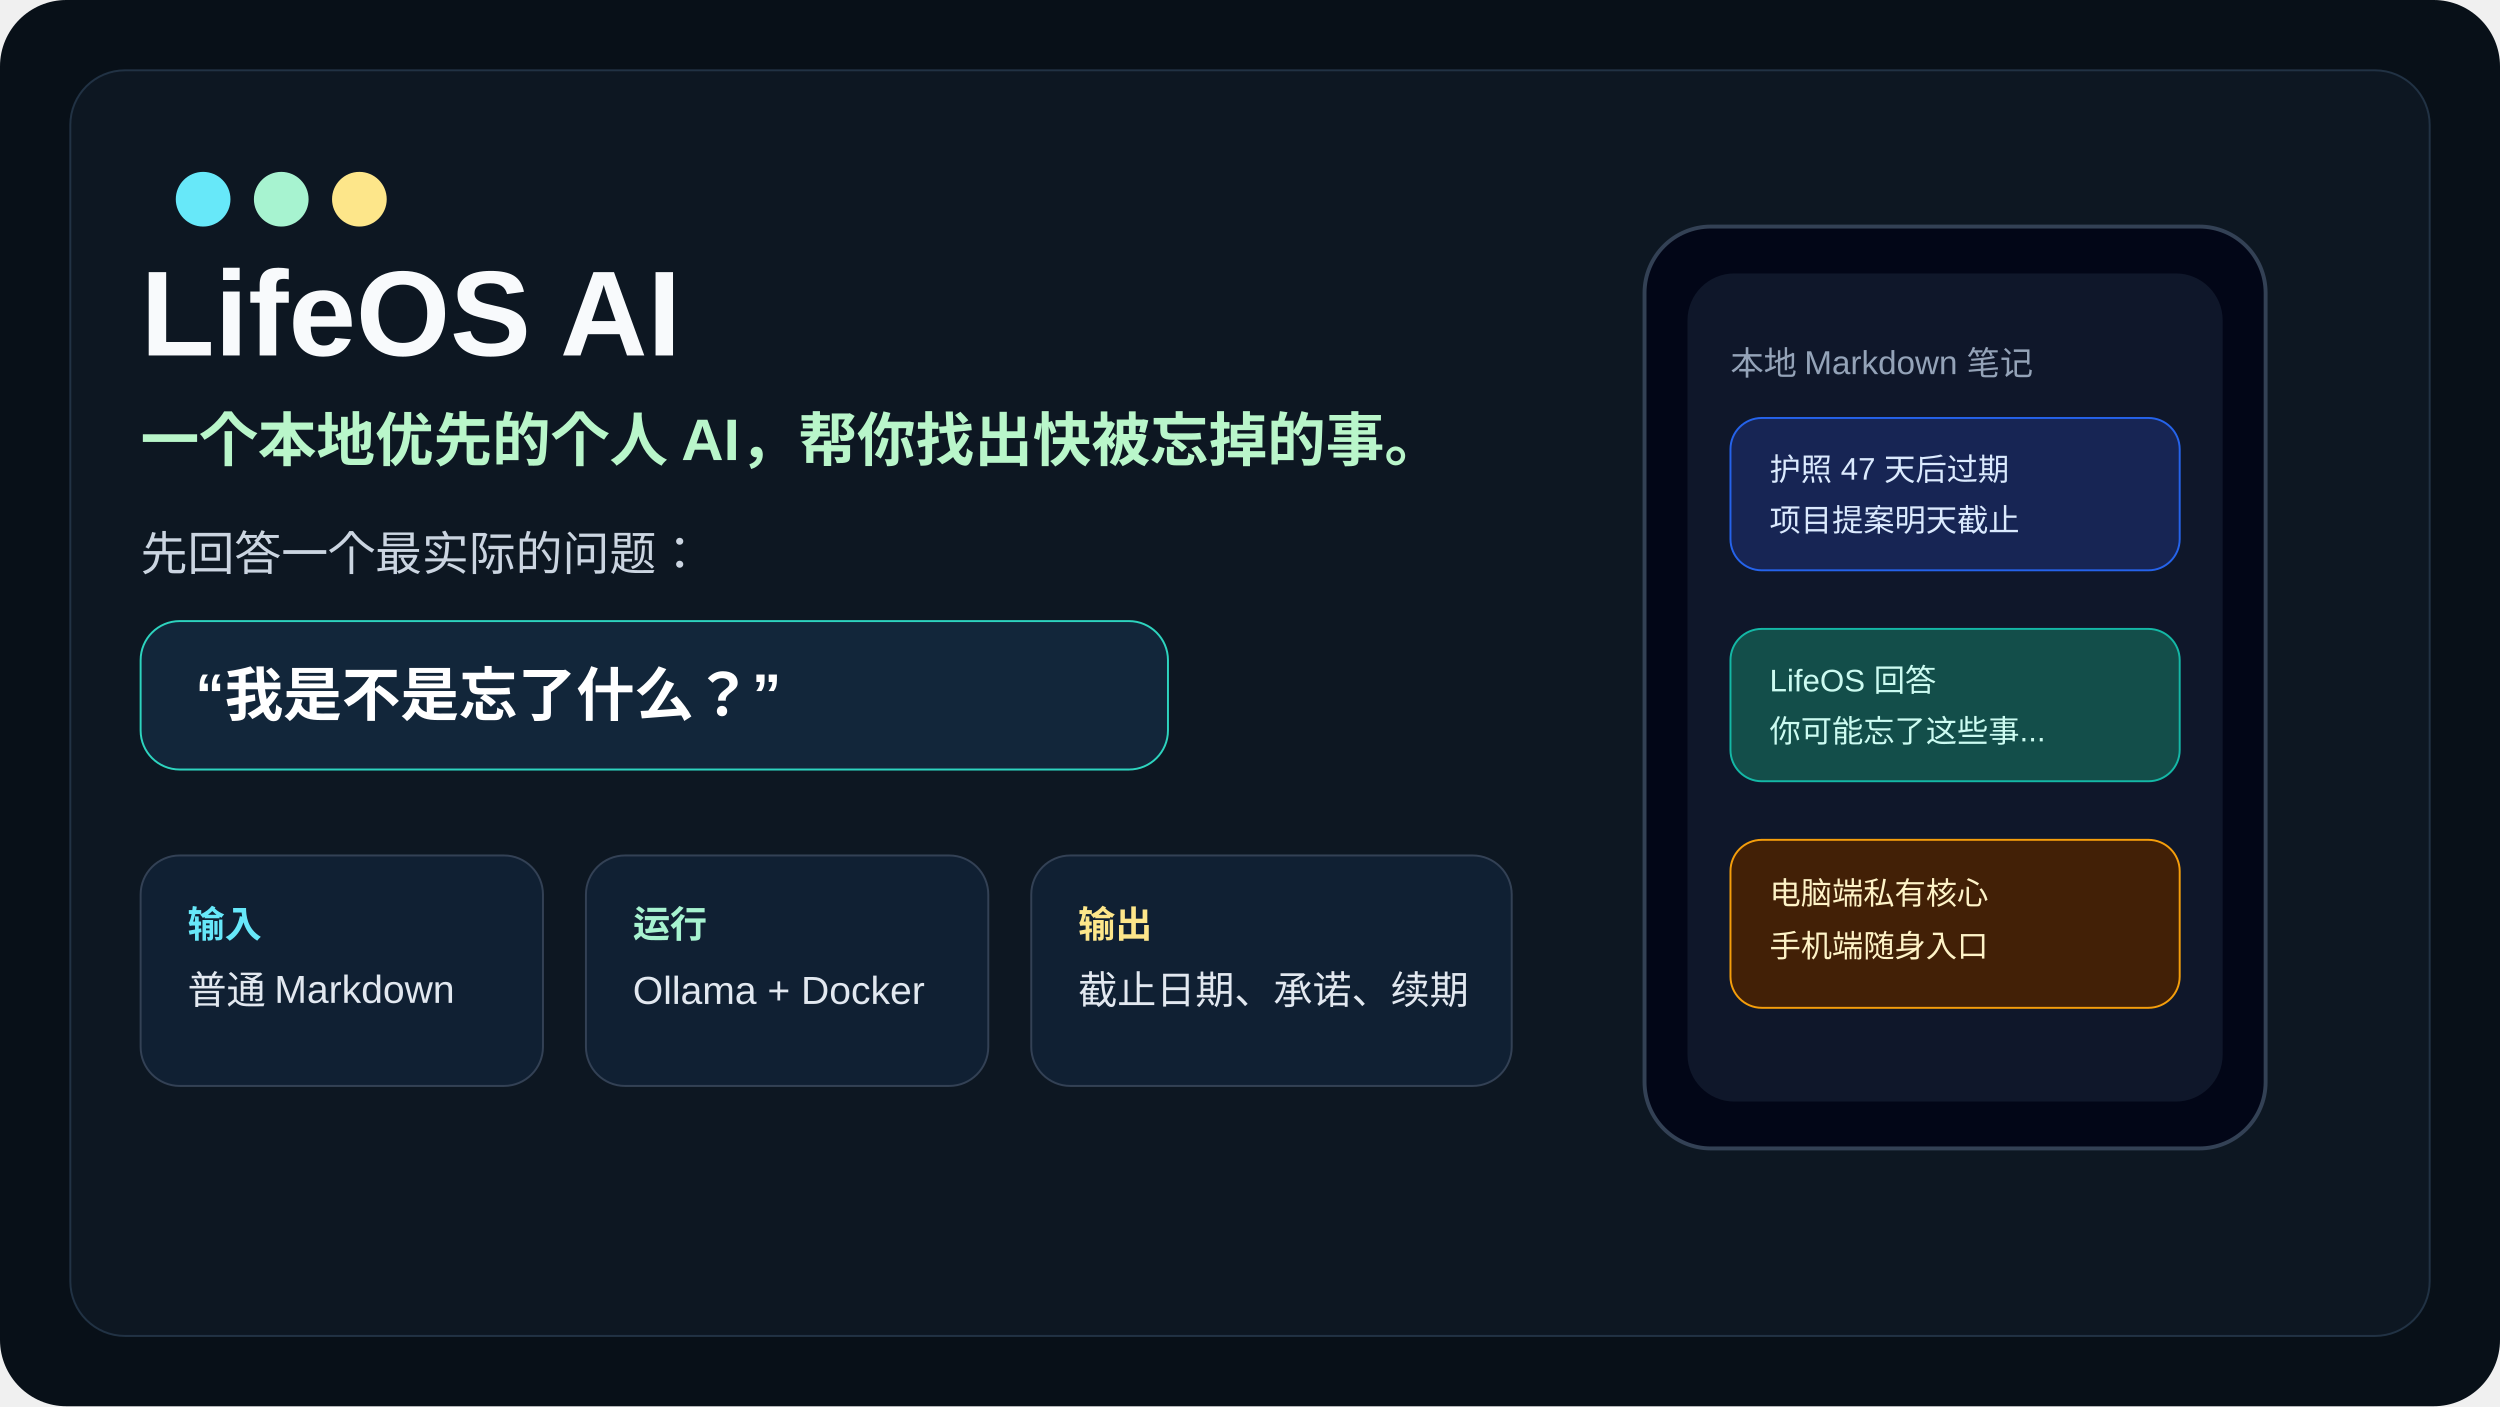
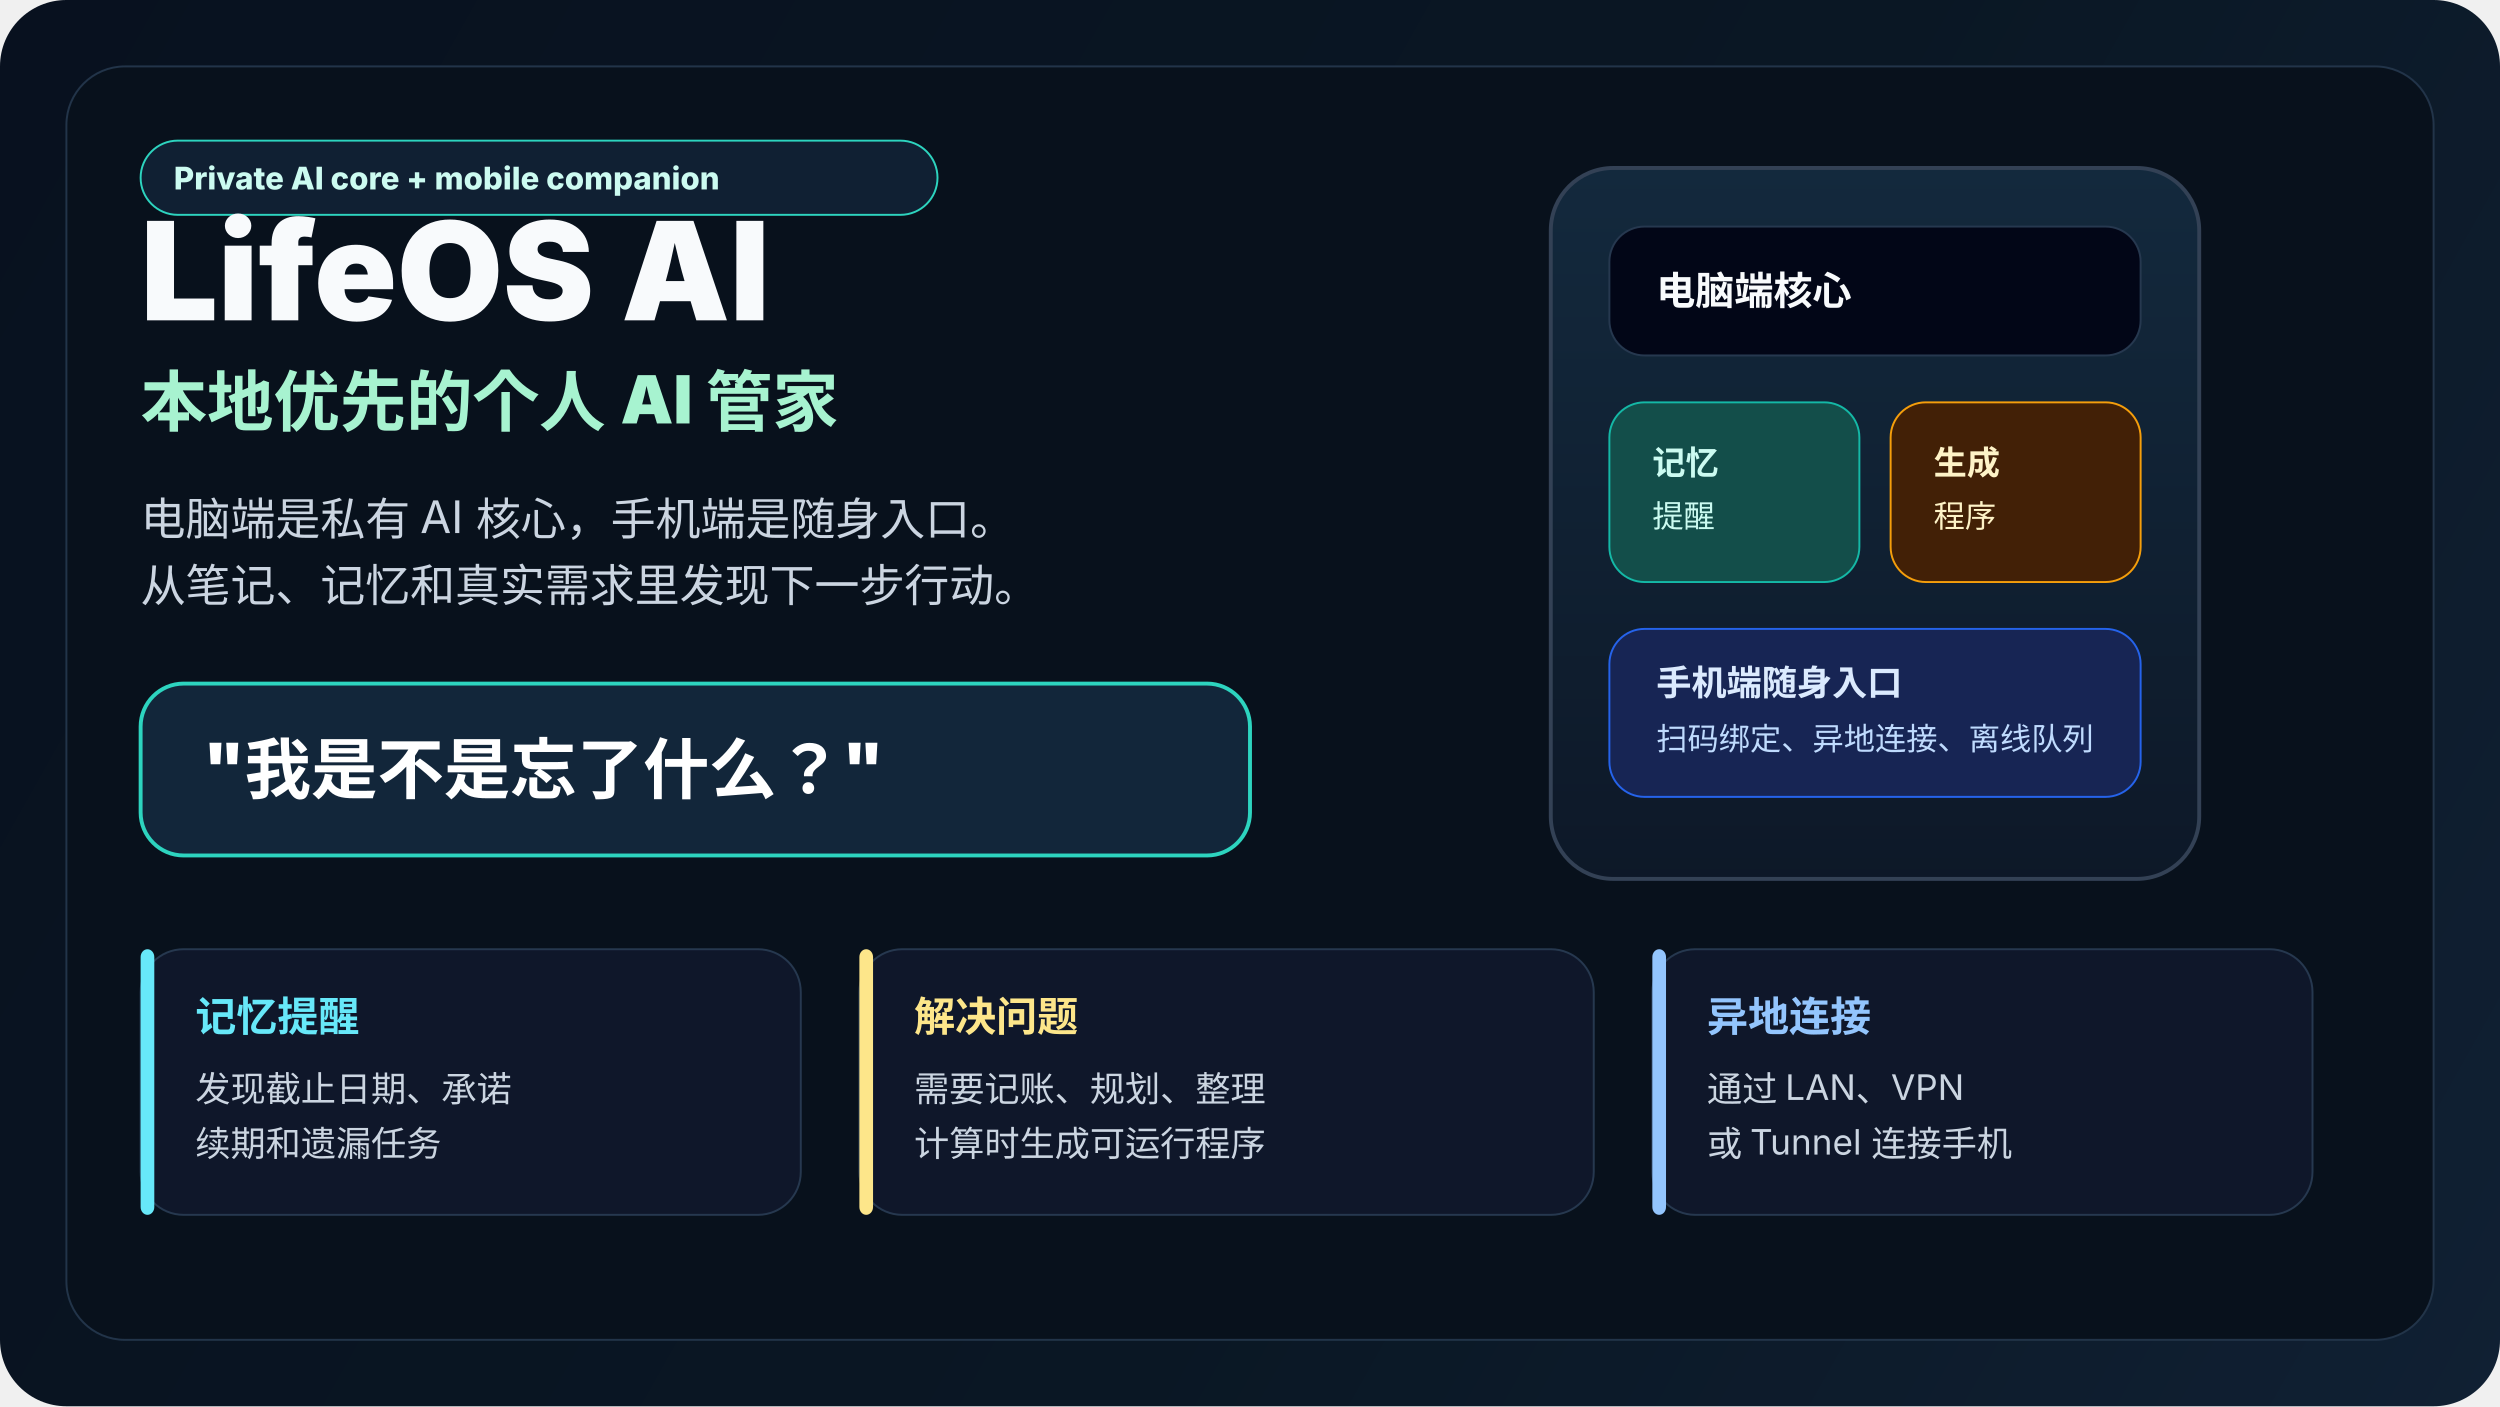
<svg xmlns="http://www.w3.org/2000/svg" width="1280" height="720" viewBox="0 0 1280 720" fill="none" role="img" aria-labelledby="title desc">
-   <rect width="1280" height="720" rx="34" fill="#081018" />
-   <rect x="36" y="36" width="1208" height="648" rx="28" fill="#0D1722" stroke="#213244" />
-   <circle cx="104" cy="102" r="14" fill="#67E8F9" />
-   <circle cx="144" cy="102" r="14" fill="#A7F3D0" />
-   <circle cx="184" cy="102" r="14" fill="#FDE68A" />
-   <text x="72" y="182" fill="#F8FAFC" font-family="PingFang SC, Microsoft YaHei, Arial, sans-serif" font-size="62" font-weight="800">LifeOS AI</text>
-   <text x="72" y="236" fill="#B9F6CA" font-family="PingFang SC, Microsoft YaHei, Arial, sans-serif" font-size="30" font-weight="700">一个本地优先的个人 AI，帮你找出快被忘掉的事。</text>
-   <text x="72" y="292" fill="#CBD5E1" font-family="PingFang SC, Microsoft YaHei, Arial, sans-serif" font-size="24">先回答一个最实际的问题：</text>
-   <rect x="72" y="318" width="526" height="76" rx="20" fill="#12263A" stroke="#2DD4BF" />
-   <text x="100" y="366" fill="#FFFFFF" font-family="PingFang SC, Microsoft YaHei, Arial, sans-serif" font-size="30" font-weight="800">“我是不是忘了什么？”</text>
-   <g transform="translate(72 438)">
-     <rect width="206" height="118" rx="20" fill="#102033" stroke="#334155" />
-     <text x="24" y="42" fill="#67E8F9" font-family="PingFang SC, Microsoft YaHei, Arial, sans-serif" font-size="19" font-weight="800">输入</text>
-     <text x="24" y="76" fill="#E2E8F0" font-family="PingFang SC, Microsoft YaHei, Arial, sans-serif" font-size="20">普通 Markdown</text>
+   <defs>
+     <linearGradient id="bg" x1="0" y1="0" x2="1280" y2="720" gradientUnits="userSpaceOnUse">
+       <stop stop-color="#08111F" />
+       <stop offset="0.58" stop-color="#0A1724" />
+       <stop offset="1" stop-color="#102033" />
+     </linearGradient>
+     <linearGradient id="panel" x1="0" y1="0" x2="0" y2="500" gradientUnits="userSpaceOnUse">
+       <stop stop-color="#13293D" />
+       <stop offset="1" stop-color="#0B1220" />
+     </linearGradient>
+   </defs>
+   <rect width="1280" height="720" rx="34" fill="url(#bg)" />
+   <rect x="34" y="34" width="1212" height="652" rx="30" fill="#08111C" stroke="#223449" />
+   <g>
+     <rect x="72" y="72" width="408" height="38" rx="19" fill="#102033" stroke="#2DD4BF" />
+     <text x="89" y="97" fill="#CCFBF1" font-family="Inter, Arial, Helvetica, sans-serif" font-size="16" font-weight="800">Private AI core + mobile companion</text>
  </g>
-   <g transform="translate(300 438)">
-     <rect width="206" height="118" rx="20" fill="#102033" stroke="#334155" />
-     <text x="24" y="42" fill="#A7F3D0" font-family="PingFang SC, Microsoft YaHei, Arial, sans-serif" font-size="19" font-weight="800">运行</text>
-     <text x="24" y="76" fill="#E2E8F0" font-family="PingFang SC, Microsoft YaHei, Arial, sans-serif" font-size="20">Ollama + Docker</text>
+   <text x="72" y="164" fill="#F8FAFC" font-family="Inter, Arial, Helvetica, sans-serif" font-size="70" font-weight="900">LifeOS AI</text>
+   <text x="72" y="218" fill="#A7F3D0" font-family="Inter, Arial, Helvetica, sans-serif" font-size="34" font-weight="850">本地优先的个人 AI 管家</text>
+   <text x="72" y="274" fill="#CBD5E1" font-family="Inter, Arial, Helvetica, sans-serif" font-size="23">电脑端是私有 AI 核心，手机端是随身入口。</text>
+   <text x="72" y="308" fill="#CBD5E1" font-family="Inter, Arial, Helvetica, sans-serif" font-size="23">从笔记、记忆和真实需求里发现下一步行动。</text>
+   <rect x="72" y="350" width="568" height="88" rx="22" fill="#12263A" stroke="#2DD4BF" stroke-width="2" />
+   <text x="104" y="405" fill="#FFFFFF" font-family="Inter, Arial, Helvetica, sans-serif" font-size="34" font-weight="900">"我是不是忘了什么？"</text>
+   <g transform="translate(72 486)">
+     <rect width="338" height="136" rx="22" fill="#0F172A" stroke="#26384F" />
+     <rect x="0" y="0" width="7" height="136" rx="4" fill="#67E8F9" />
+     <text x="28" y="42" fill="#67E8F9" font-family="Inter, Arial, Helvetica, sans-serif" font-size="21" font-weight="850">记忆提醒</text>
+     <text x="28" y="78" fill="#CBD5E1" font-family="Inter, Arial, Helvetica, sans-serif" font-size="18">发现截止日期、承诺</text>
+     <text x="28" y="106" fill="#CBD5E1" font-family="Inter, Arial, Helvetica, sans-serif" font-size="18">续期和遗漏任务</text>
  </g>
-   <g transform="translate(528 438)">
-     <rect width="246" height="118" rx="20" fill="#102033" stroke="#334155" />
-     <text x="24" y="42" fill="#FDE68A" font-family="PingFang SC, Microsoft YaHei, Arial, sans-serif" font-size="19" font-weight="800">输出</text>
-     <text x="24" y="76" fill="#E2E8F0" font-family="PingFang SC, Microsoft YaHei, Arial, sans-serif" font-size="20">截止日期、承诺、续期</text>
+   <g transform="translate(440 486)">
+     <rect width="376" height="136" rx="22" fill="#0F172A" stroke="#26384F" />
+     <rect x="0" y="0" width="7" height="136" rx="4" fill="#FDE68A" />
+     <text x="28" y="42" fill="#FDE68A" font-family="Inter, Arial, Helvetica, sans-serif" font-size="21" font-weight="850">解决问题</text>
+     <text x="28" y="78" fill="#CBD5E1" font-family="Inter, Arial, Helvetica, sans-serif" font-size="18">需要记账、规划、整理</text>
+     <text x="28" y="106" fill="#CBD5E1" font-family="Inter, Arial, Helvetica, sans-serif" font-size="18">计算时生成可运行程序</text>
  </g>
-   <g transform="translate(842 116)">
-     <rect width="318" height="472" rx="34" fill="#020617" stroke="#334155" stroke-width="2" />
-     <rect x="22" y="24" width="274" height="424" rx="24" fill="#0F172A" />
-     <text x="44" y="76" fill="#94A3B8" font-family="PingFang SC, Microsoft YaHei, Arial, sans-serif" font-size="17">本地 Markdown 笔记</text>
-     <rect x="44" y="98" width="230" height="78" rx="16" fill="#172554" stroke="#2563EB" />
-     <text x="64" y="130" fill="#DBEAFE" font-family="PingFang SC, Microsoft YaHei, Arial, sans-serif" font-size="16">护照 47 天后过期</text>
-     <text x="64" y="156" fill="#DBEAFE" font-family="PingFang SC, Microsoft YaHei, Arial, sans-serif" font-size="16">项目提案明天截止</text>
-     <rect x="44" y="206" width="230" height="78" rx="16" fill="#134E4A" stroke="#14B8A6" />
-     <text x="64" y="238" fill="#CCFBF1" font-family="PingFang SC, Microsoft YaHei, Arial, sans-serif" font-size="16">LifeOS 回答</text>
-     <text x="64" y="264" fill="#CCFBF1" font-family="PingFang SC, Microsoft YaHei, Arial, sans-serif" font-size="16">你可能忘了这些事...</text>
-     <rect x="44" y="314" width="230" height="86" rx="16" fill="#422006" stroke="#F59E0B" />
-     <text x="64" y="347" fill="#FEF3C7" font-family="PingFang SC, Microsoft YaHei, Arial, sans-serif" font-size="16">电脑端私有核心</text>
-     <text x="64" y="374" fill="#FEF3C7" font-family="PingFang SC, Microsoft YaHei, Arial, sans-serif" font-size="16">手机端随身入口</text>
+   <g transform="translate(846 486)">
+     <rect width="338" height="136" rx="22" fill="#0F172A" stroke="#26384F" />
+     <rect x="0" y="0" width="7" height="136" rx="4" fill="#93C5FD" />
+     <text x="28" y="42" fill="#93C5FD" font-family="Inter, Arial, Helvetica, sans-serif" font-size="21" font-weight="850">异地连接</text>
+     <text x="28" y="78" fill="#CBD5E1" font-family="Inter, Arial, Helvetica, sans-serif" font-size="18">通过 LAN、VPN</text>
+     <text x="28" y="106" fill="#CBD5E1" font-family="Inter, Arial, Helvetica, sans-serif" font-size="18">或 Tunnel 连接手机</text>
+   </g>
+   <g transform="translate(794 86)">
+     <rect width="332" height="364" rx="32" fill="url(#panel)" stroke="#334155" stroke-width="2" />
+     <rect x="30" y="30" width="272" height="66" rx="18" fill="#020617" stroke="#26384F" />
+     <text x="54" y="70" fill="#F8FAFC" font-family="Inter, Arial, Helvetica, sans-serif" font-size="20" font-weight="850">电脑端核心</text>
+     <rect x="30" y="120" width="128" height="92" rx="18" fill="#134E4A" stroke="#14B8A6" />
+     <text x="52" y="157" fill="#CCFBF1" font-family="Inter, Arial, Helvetica, sans-serif" font-size="17" font-weight="850">记忆</text>
+     <text x="52" y="184" fill="#CCFBF1" font-family="Inter, Arial, Helvetica, sans-serif" font-size="16">提醒</text>
+     <rect x="174" y="120" width="128" height="92" rx="18" fill="#422006" stroke="#F59E0B" />
+     <text x="196" y="157" fill="#FEF3C7" font-family="Inter, Arial, Helvetica, sans-serif" font-size="17" font-weight="850">生成</text>
+     <text x="196" y="184" fill="#FEF3C7" font-family="Inter, Arial, Helvetica, sans-serif" font-size="16">程序</text>
+     <rect x="30" y="236" width="272" height="86" rx="18" fill="#172554" stroke="#2563EB" />
+     <text x="54" y="270" fill="#DBEAFE" font-family="Inter, Arial, Helvetica, sans-serif" font-size="18" font-weight="850">手机端随身入口</text>
+     <text x="54" y="298" fill="#BFDBFE" font-family="Inter, Arial, Helvetica, sans-serif" font-size="16">扫码绑定、异地连接、离线队列</text>
  </g>
</svg>
